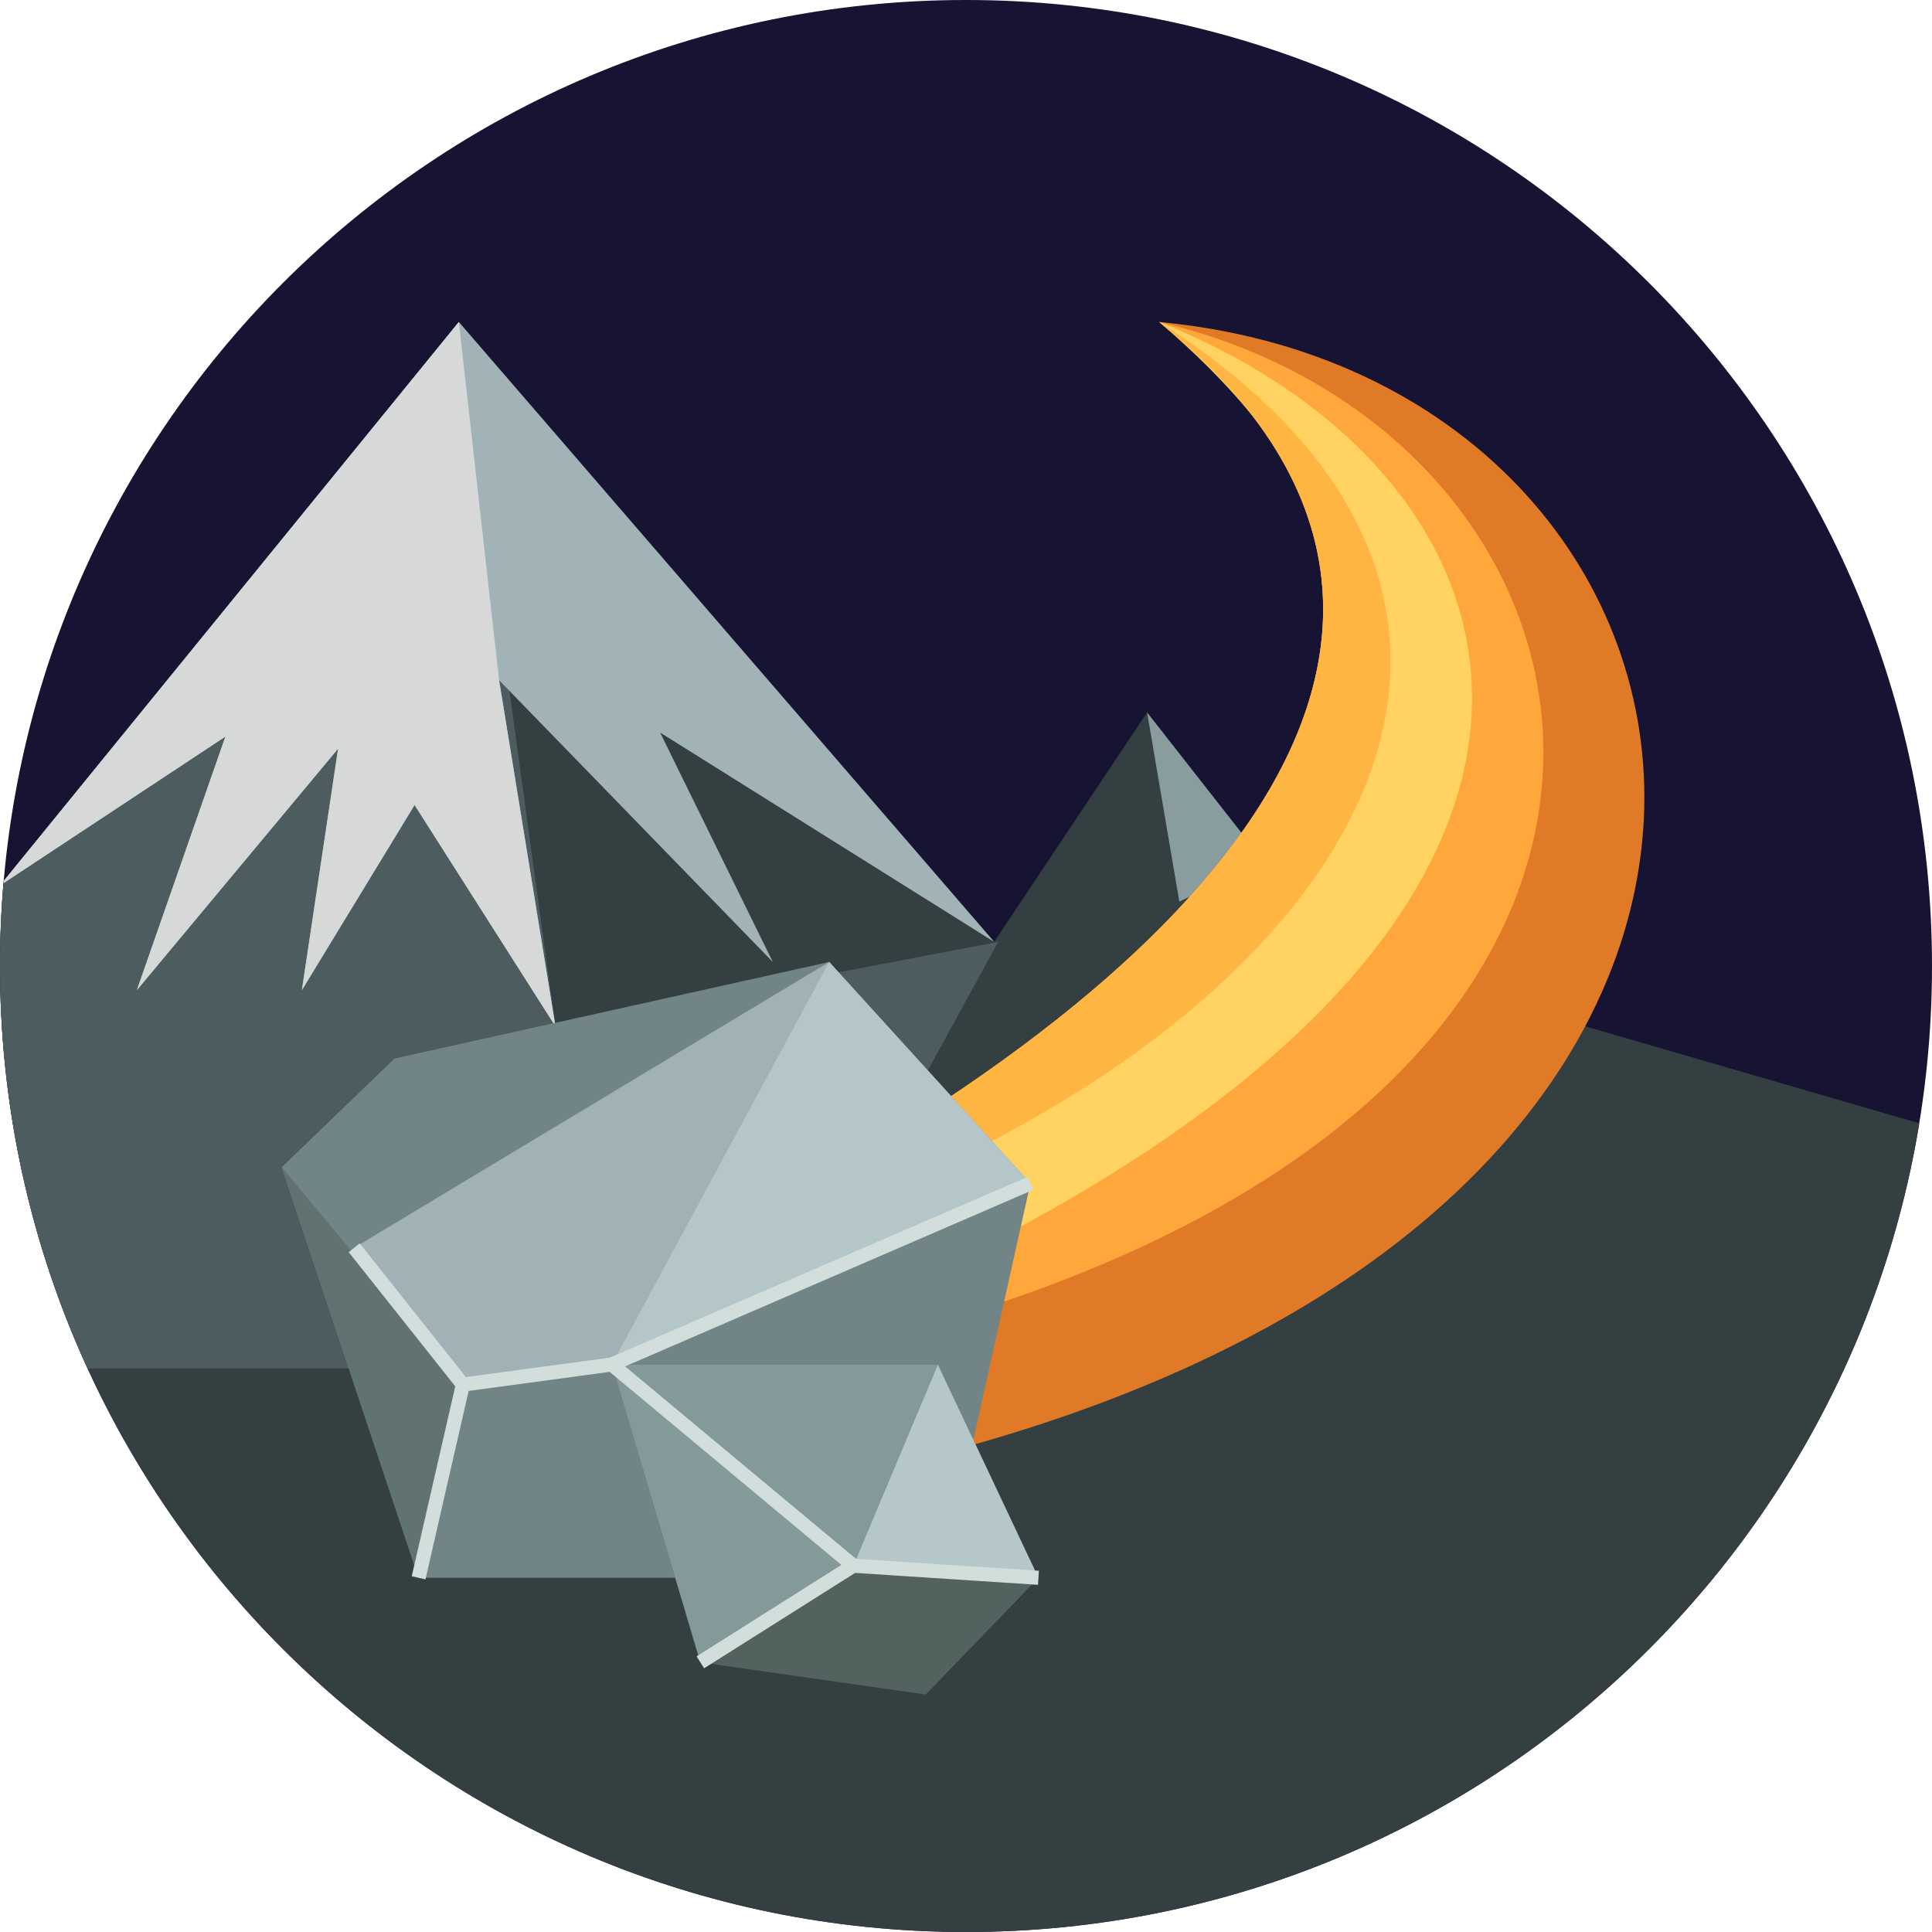
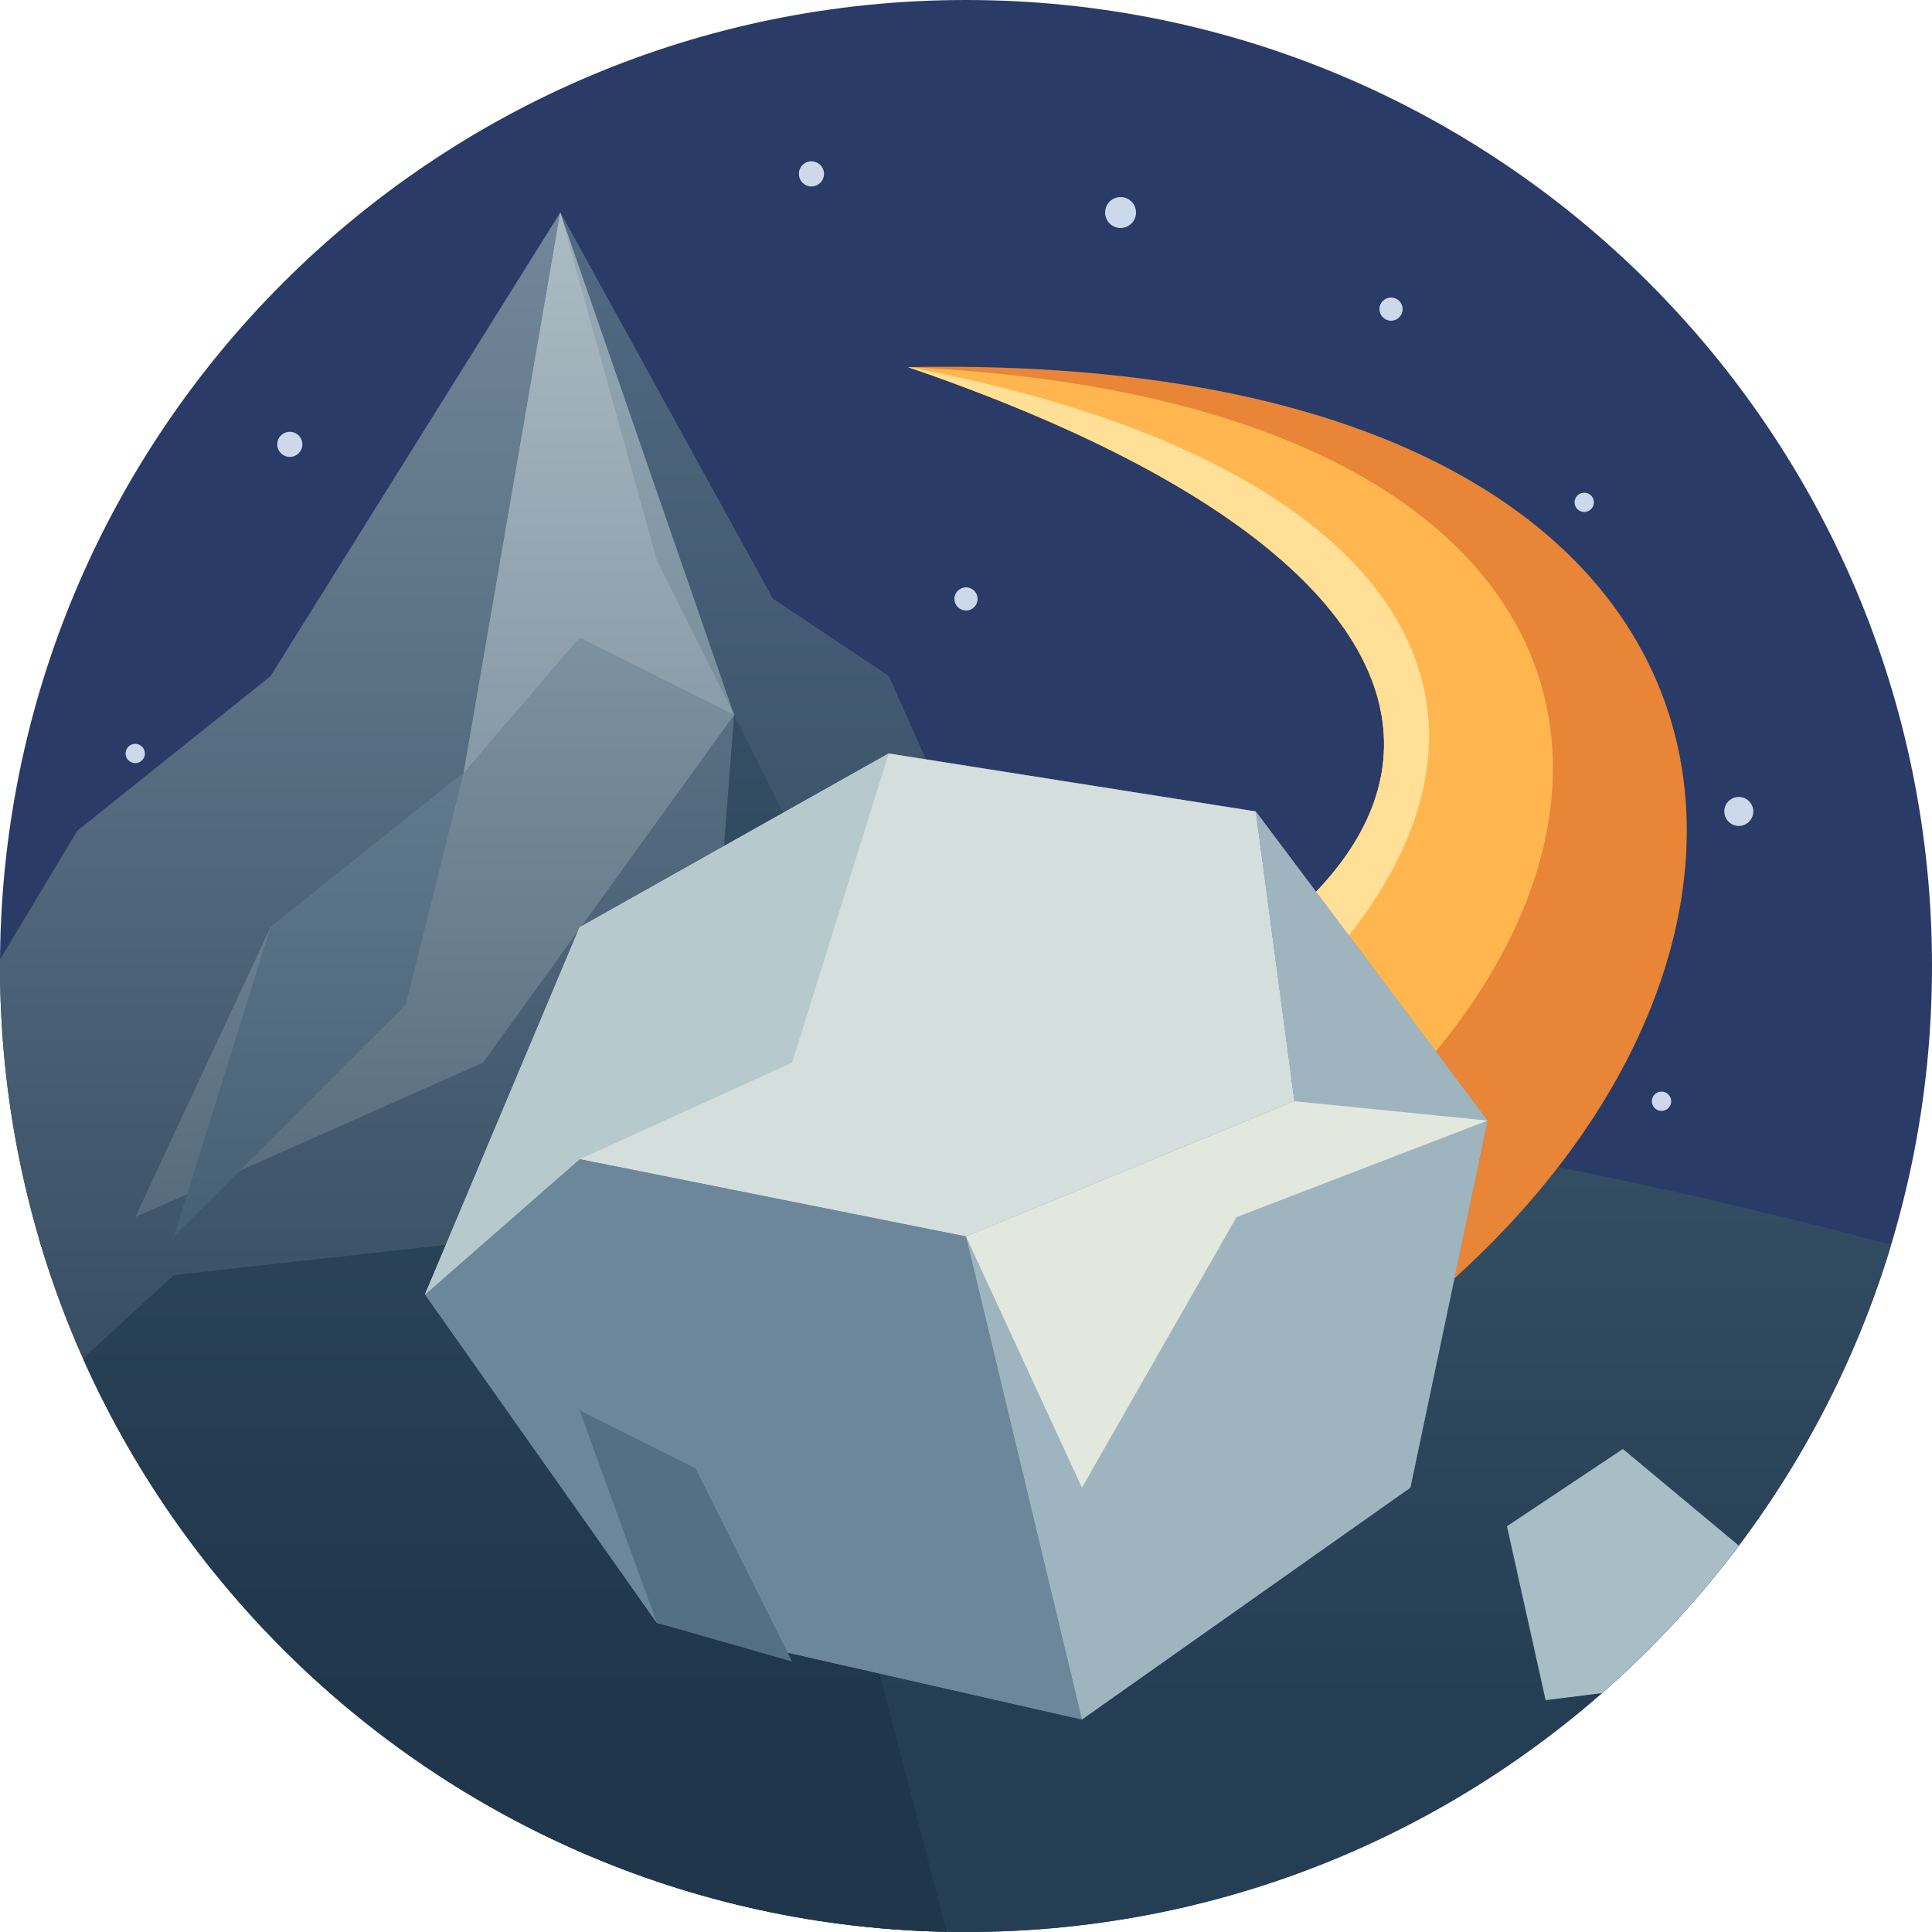
- <svg xmlns="http://www.w3.org/2000/svg" width="48" height="48" viewBox="0 0 48 48" fill="none">
+ <svg xmlns="http://www.w3.org/2000/svg" width="48" height="48" viewBox="0 0 100 100">
  <defs>
-     <clipPath id="clip">
-       <circle cx="24" cy="24" r="24" />
+     <linearGradient id="c" x1="0" x2="0" y1="11" y2="88" gradientUnits="userSpaceOnUse">
+       <stop stop-color="#72889A" />
+       <stop offset="1" stop-color="#263D53" />
+     </linearGradient>
+     <linearGradient id="e" x1="0" x2="0" y1="11" y2="88" gradientUnits="userSpaceOnUse">
+       <stop stop-color="#9AADB8" />
+       <stop offset="1" stop-color="#354D62" />
+     </linearGradient>
+     <linearGradient id="f" x1="0" x2="0" y1="11" y2="88" gradientUnits="userSpaceOnUse">
+       <stop stop-color="#526A82" />
+       <stop offset="1" stop-color="#20364C" />
+     </linearGradient>
+     <linearGradient id="g" x1="0" x2="0" y1="11" y2="88" gradientUnits="userSpaceOnUse">
+       <stop stop-color="#ACBCC4" />
+       <stop offset="1" stop-color="#465F75" />
+     </linearGradient>
+     <linearGradient id="h" x1="0" x2="0" y1="11" y2="88" gradientUnits="userSpaceOnUse">
+       <stop stop-color="#8199AA" />
+       <stop offset="1" stop-color="#2C455A" />
+     </linearGradient>
+     <linearGradient id="i" x1="0" x2="0" y1="11" y2="88" gradientUnits="userSpaceOnUse">
+       <stop stop-color="#435E75" />
+       <stop offset="1" stop-color="#1C3045" />
+     </linearGradient>
+     <linearGradient id="j" x1="0" x2="0" y1="11" y2="88" gradientUnits="userSpaceOnUse">
+       <stop stop-color="#415D73" />
+       <stop offset="1" stop-color="#20364A" />
+     </linearGradient>
+     <linearGradient id="b" x1="0" x2="0" y1="11" y2="88" gradientUnits="userSpaceOnUse">
+       <stop stop-color="#4C687D" />
+       <stop offset="1" stop-color="#263E54" />
+     </linearGradient>
+     <clipPath id="a">
+       <circle cx="50" cy="50" r="50" />
    </clipPath>
  </defs>
-   <g clip-path="url(#clip)">
-     <path fill="#171333" d="M0 0h48v48H0z" />
-     <path fill="#343F41" d="M0 22 11.4 8 24.7 23.4l3.8-5.7 4 5.8L48 28v20H0Z" />
-     <path fill="#4D5C5F" d="M0 22 11.4 8l2.4 17.5 11-2.1L19 34H0Z" />
-     <path fill="#A1B3B6" d="m11.4 8 13.3 15.4-8.3-5.2 2.8 5.7-6.8-7 1.4 8.6-3.5-5.5-2.8 4.6.9-6-5 6 2.2-6.3L0 22Z" />
-     <path fill="#D7D9D9" d="m11.4 8 1 8.9 1.4 8.6-3.5-5.5-2.8 4.6.9-6-5 6 2.2-6.3L0 22Z" />
-     <path fill="#899D9F" d="m28.5 17.7.8 4.7 2.1-1Z" />
-     <path fill="#E17A27" d="M28.8 8c15 1.4 18.8 21.5-5 28l-3-7c12-7 15.8-14.7 8-21Z" />
-     <path fill="#FFA73A" d="M28.8 8c12 2.8 15.4 19-6 25l-2-4c12-7 15.8-14.7 8-21Z" />
-     <path fill="#FFD261" d="M28.8 8c9.8 3.9 13 15-6.5 24l-1-2C34 22 37 15 28.8 8Z" />
-     <path fill="#FFB541" d="M28.8 8c11 7 5 17-7.8 22l-.2-1C32.8 22 36.6 14.3 28.8 8Z" />
-     <path fill="#728586" d="m7 29 2.8-2.7 10.8-2.4 5 5.5-1.4 6.3-4 3.5H10.4Z" />
-     <path fill="#A0B2B5" d="m8.8 31 11.8-7.1 5 5.5-10.4 4.5-3.7.5Z" />
-     <path fill="#B5C6C9" d="m20.6 23.9-5.4 10 10.4-4.5Z" />
-     <path fill="#607271" d="m7 29 4.5 5.4-1.1 4.8Z" />
-     <path fill="#52625F" d="m15.2 33.9 8.1 0 2.5 5.3-2.8 2.9-5.6-.8Z" />
-     <path fill="#84999A" d="m15.2 33.9 8.1 0-2.1 5-3.8 2.4Z" />
-     <path fill="#B6C7CA" d="m23.3 33.9 2.5 5.3-4.6-.3Z" />
-     <path d="m8.8 31 2.7 3.4 3.7-.5 10.4-4.5m-14.1 5-1.1 4.8m4.8-5.3 6 5 4.6.3m-4.6-.3-3.8 2.4" stroke="#D1DEDC" stroke-width=".35" />
+   <g clip-path="url(#a)">
+     <path fill="#293B66" d="M0 0h100v100H0z" />
+     <g fill="#CCD9EA">
+       <circle cx="42" cy="9" r=".65" />
+       <circle cx="58" cy="11" r=".8" />
+       <circle cx="72" cy="16" r=".6" />
+       <circle cx="15" cy="23" r=".65" />
+       <circle cx="50" cy="31" r=".6" />
+       <circle cx="90" cy="42" r=".75" />
+       <circle cx="86" cy="57" r=".5" />
+       <circle cx="7" cy="39" r=".5" />
+       <circle cx="82" cy="26" r=".5" />
+     </g>
+     <path fill="url(#b)" d="M0 65q38-17 100 0v35H0Z" />
+     <path fill="url(#c)" d="M-14 73 4 43l10-8 15-24 11 20 6 4 16 36Z" />
+     <path fill="url(#e)" d="m29 11-5 29-10 8-7 15 18-8 13-18Z" />
+     <path fill="url(#f)" d="m29 11 11 20 6 4 16 36-26-8 2-26Z" />
+     <path fill="url(#g)" d="m24 40 5-29 5 18 4 8-8-4Z" />
+     <path fill="url(#h)" d="m14 48 10-8-3 12L9 64Z" />
+     <path fill="url(#i)" d="m38 37 6 12-2 10 10 12-16-8Z" />
+     <path fill="url(#j)" d="M-3 77 9 66l18-2 15 9 7 27H0Z" />
+     <path fill="#E88537" d="M47 19c52-1 50 39 15 56L49 56c28-8 33-25-2-37" />
+     <path fill="#FFB64F" d="M47 19c43 2 42 32 11 48l-9-11c28-8 33-25-2-37" />
+     <path fill="#FFE096" d="M47 19c32 6 37 25 7 42l-5-5c28-8 33-25-2-37" />
+     <path fill="#758E9F" d="m30 48 16-9 19 3 12 16-4 19-17 12-22-5-12-17Z" />
+     <path fill="#D4DEDC" d="m30 48 16-9 19 3 2 15-17 7-20-4-8 7Z" />
+     <path fill="#9EB5BF" d="m65 42 12 16-4 19-17 12-6-25 17-7Z" />
+     <path fill="#6D879A" d="m30 60 20 4 6 25-22-5-12-17Z" />
+     <path fill="#B6C9CC" d="m30 48 16-9-5 16-11 5-8 7Z" />
+     <path fill="#E3E8DF" d="m50 64 17-7 10 1-13 5-8 14Z" />
+     <path fill="#536F84" d="m34 84-4-11 6 3 5 10Z" />
+     <path fill="#A7BEC6" d="m78 79 6-4 6 5-2 7-8 1Z" />
  </g>
</svg>
